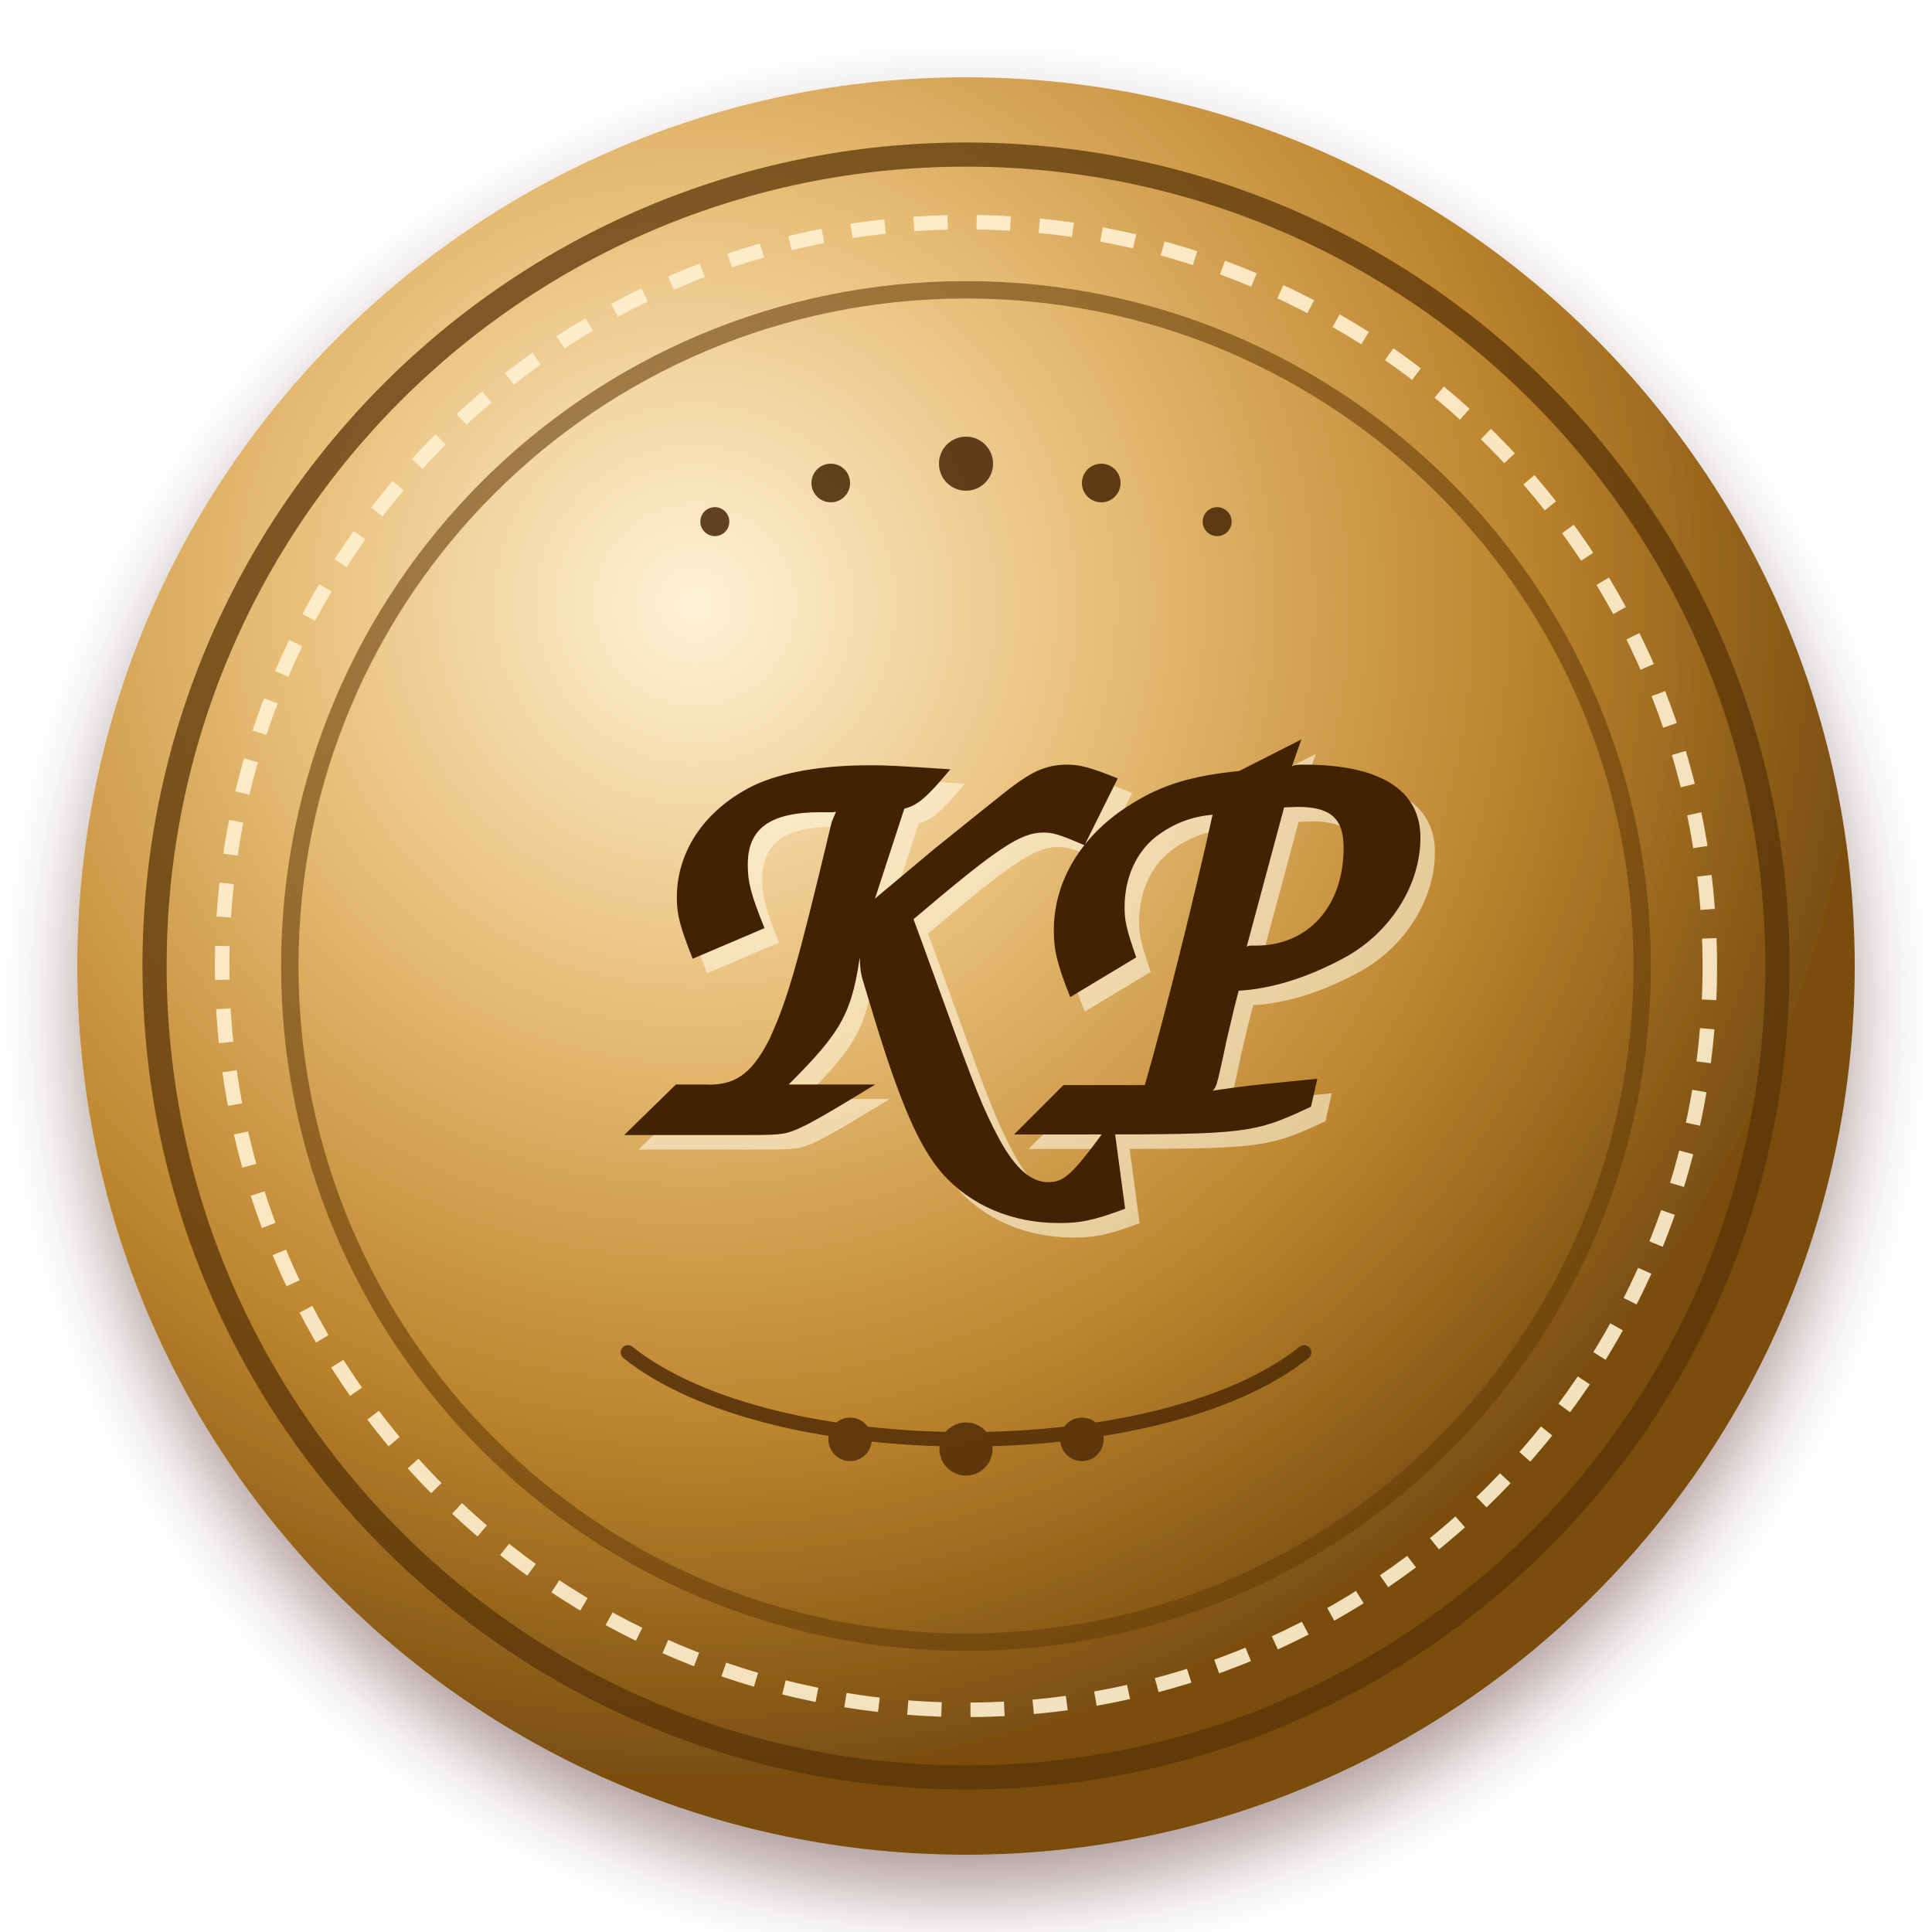
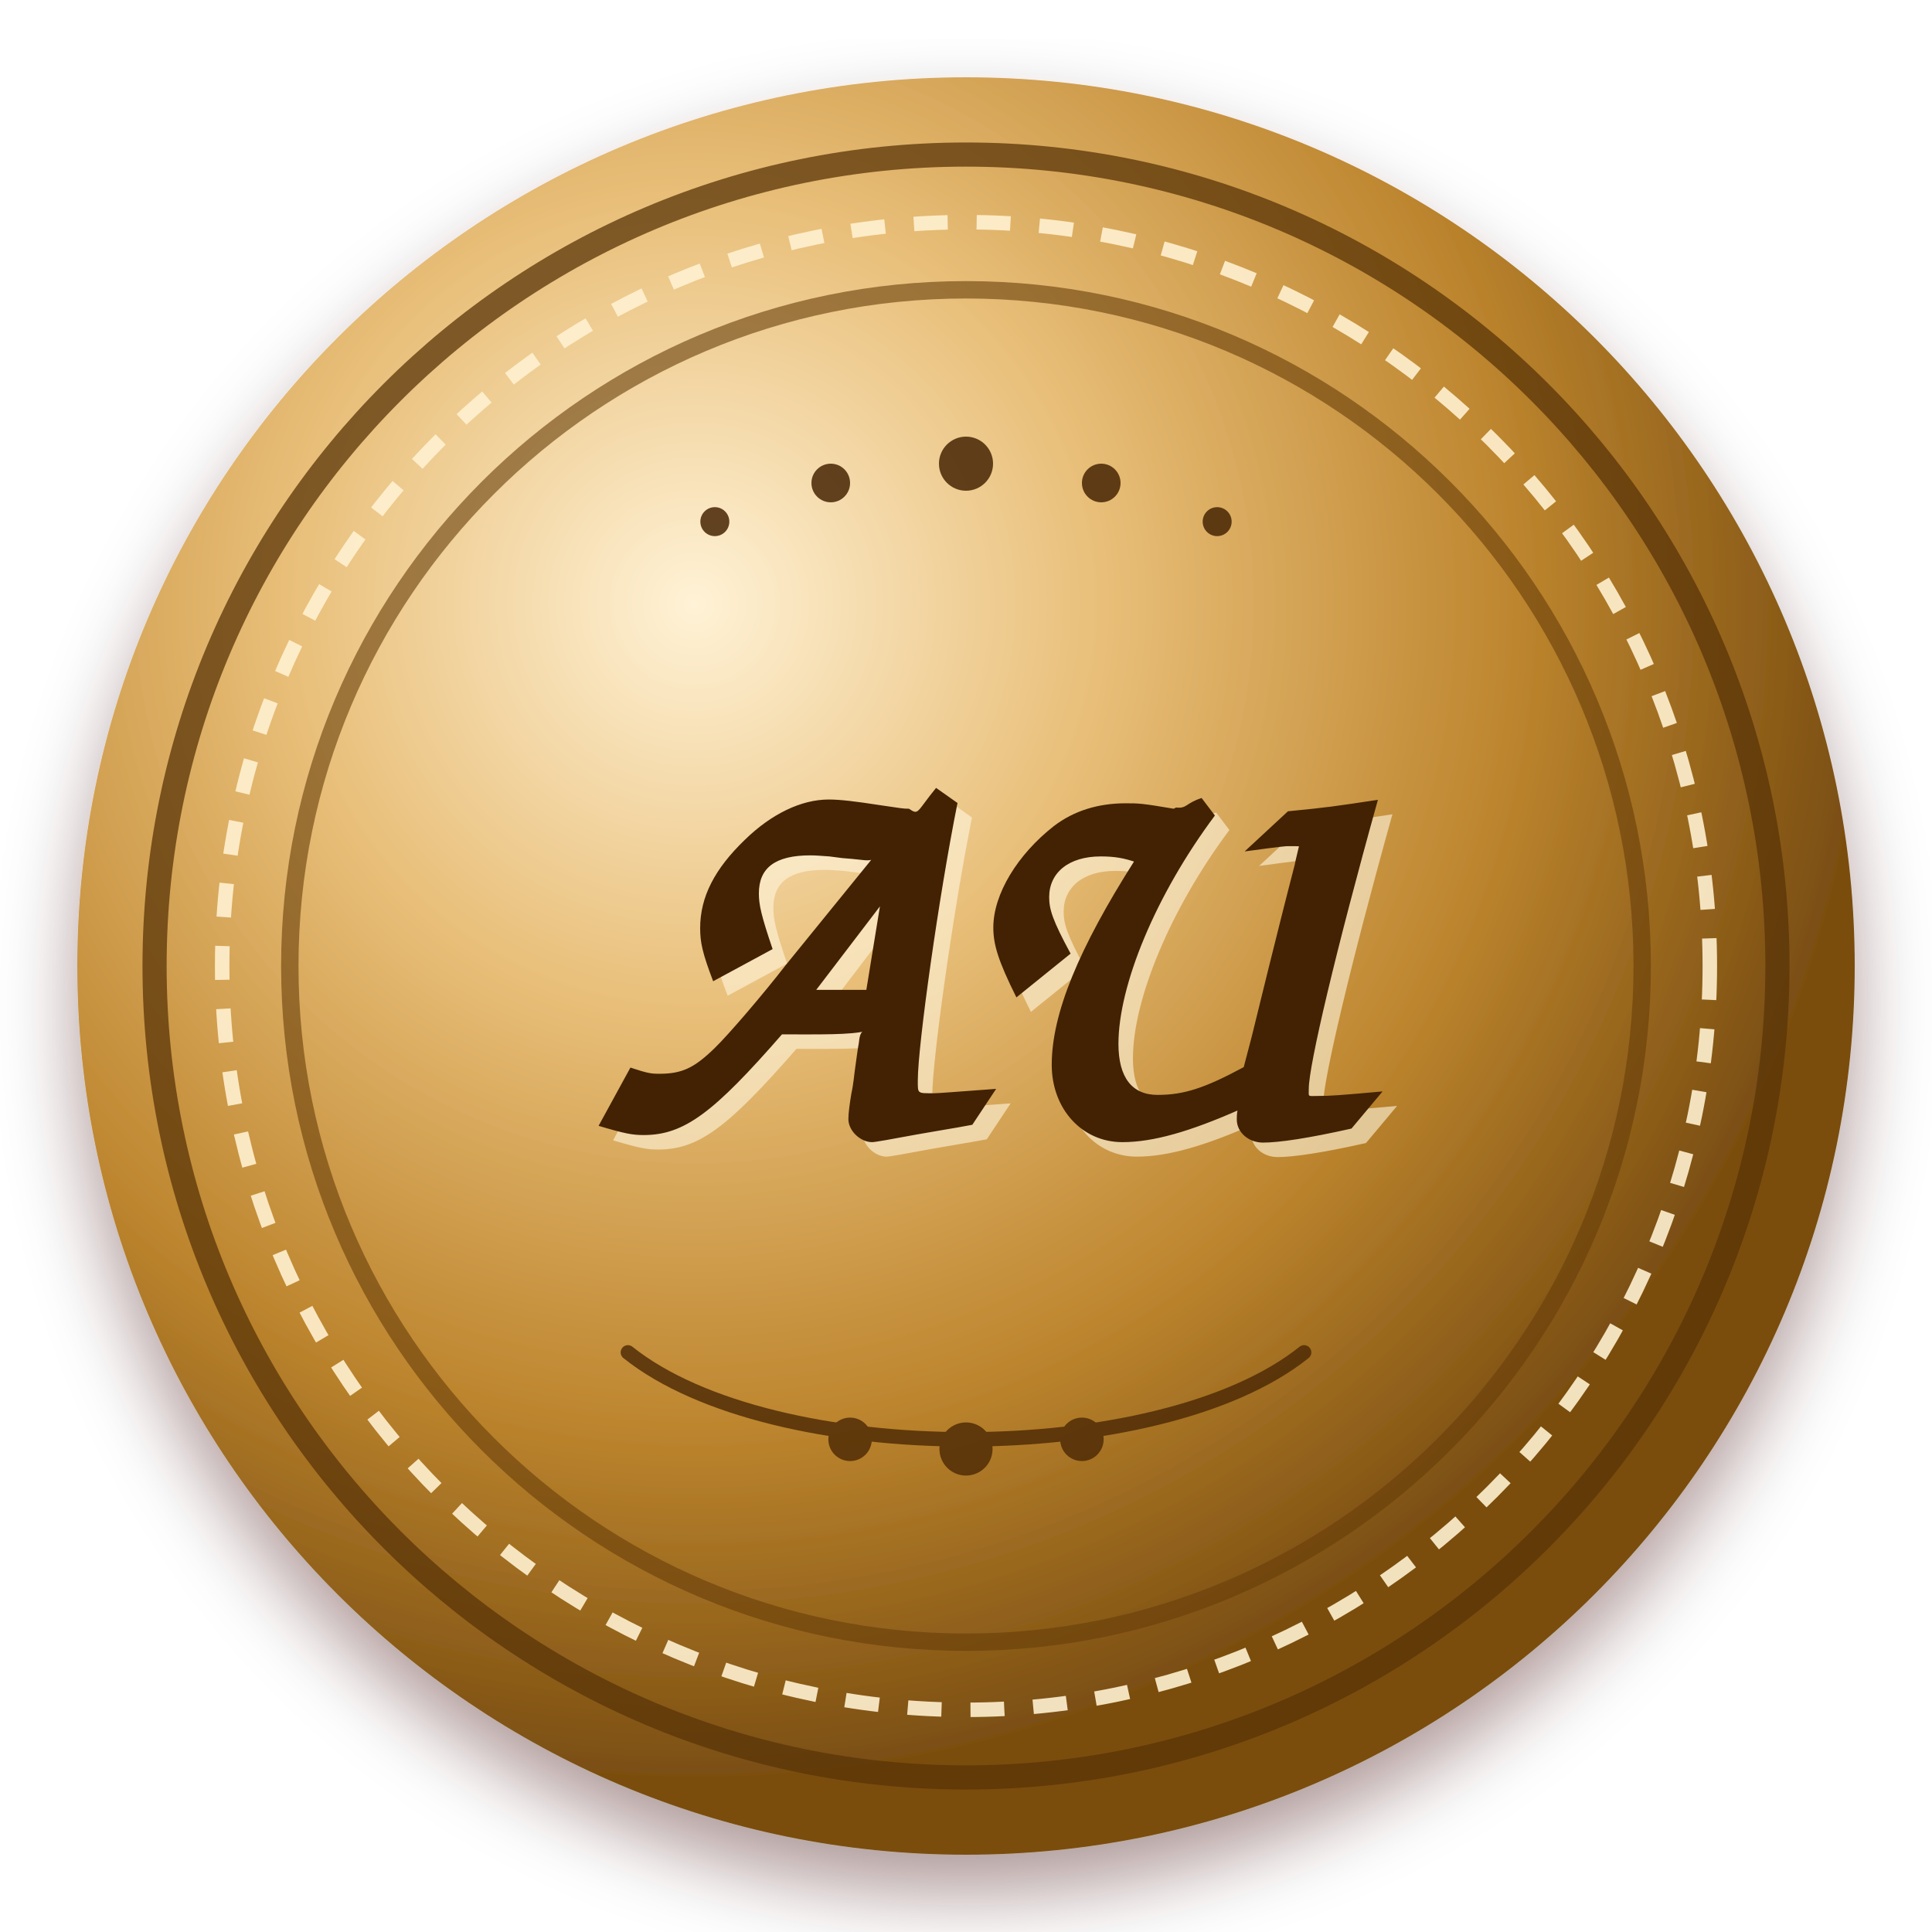
<svg xmlns="http://www.w3.org/2000/svg" viewBox="0 0 200 200" width="200" height="200">
  <defs>
    <radialGradient id="sealBg" cx="35%" cy="30%" r="65%">
      <stop offset="0%" stop-color="#fff2d6" />
      <stop offset="35%" stop-color="#e8be78" />
      <stop offset="70%" stop-color="#bd852e" />
      <stop offset="100%" stop-color="#7a4e11" />
    </radialGradient>
-     <linearGradient id="goldShine" x1="0%" y1="0%" x2="100%" y2="100%">
-       <stop offset="0%" stop-color="#ffffff" stop-opacity="0.8" />
-       <stop offset="40%" stop-color="#e8c784" stop-opacity="0.2" />
-       <stop offset="100%" stop-color="#805315" stop-opacity="0.9" />
-     </linearGradient>
    <filter id="sealShadow" x="-20%" y="-20%" width="140%" height="140%">
      <feDropShadow dx="0" dy="4" stdDeviation="4" flood-color="#3a050b" flood-opacity="0.4" />
    </filter>
  </defs>
  <circle cx="100" cy="100" r="92" fill="url(#sealBg)" filter="url(#sealShadow)" />
  <circle cx="100" cy="100" r="84" fill="none" stroke="#5a3407" stroke-width="2.5" opacity="0.75" />
  <circle cx="100" cy="100" r="77" fill="none" stroke="#fff1d0" stroke-width="1.5" stroke-dasharray="3.5 3" opacity="0.9" />
  <circle cx="100" cy="100" r="70" fill="none" stroke="#683d09" stroke-width="1.8" opacity="0.6" />
  <g fill="#462503" opacity="0.85" transform="translate(100, 48)">
    <circle cx="0" cy="0" r="2.8" />
    <circle cx="-14" cy="2" r="2" />
    <circle cx="14" cy="2" r="2" />
    <circle cx="-26" cy="6" r="1.5" />
    <circle cx="26" cy="6" r="1.5" />
  </g>
-   <text x="101" y="119" text-anchor="middle" font-family="'Great Vibes', 'Cinzel', cursive, Georgia, serif" font-weight="700" font-size="62" letter-spacing="2" fill="#fff6e0" opacity="0.6">KP</text>
-   <text x="99.5" y="117.5" text-anchor="middle" font-family="'Great Vibes', 'Cinzel', cursive, Georgia, serif" font-weight="700" font-size="62" letter-spacing="2" fill="#422203">KP</text>
+   <text x="101" y="119" text-anchor="middle" font-family="'Great Vibes', 'Cinzel', cursive, Georgia, serif" font-weight="700" font-size="56" letter-spacing="2" fill="#fff6e0" opacity="0.6">AU</text>
+   <text x="99.5" y="117.5" text-anchor="middle" font-family="'Great Vibes', 'Cinzel', cursive, Georgia, serif" font-weight="700" font-size="56" letter-spacing="2" fill="#422203">AU</text>
  <g fill="none" stroke="#4a2704" stroke-width="1.5" stroke-linecap="round" opacity="0.8" transform="translate(100, 142)">
    <path d="M -35 -2 C -20 10 20 10 35 -2" />
    <circle cx="0" cy="8" r="2" fill="#4a2704" />
    <circle cx="-12" cy="7" r="1.5" fill="#4a2704" />
    <circle cx="12" cy="7" r="1.5" fill="#4a2704" />
  </g>
</svg>
